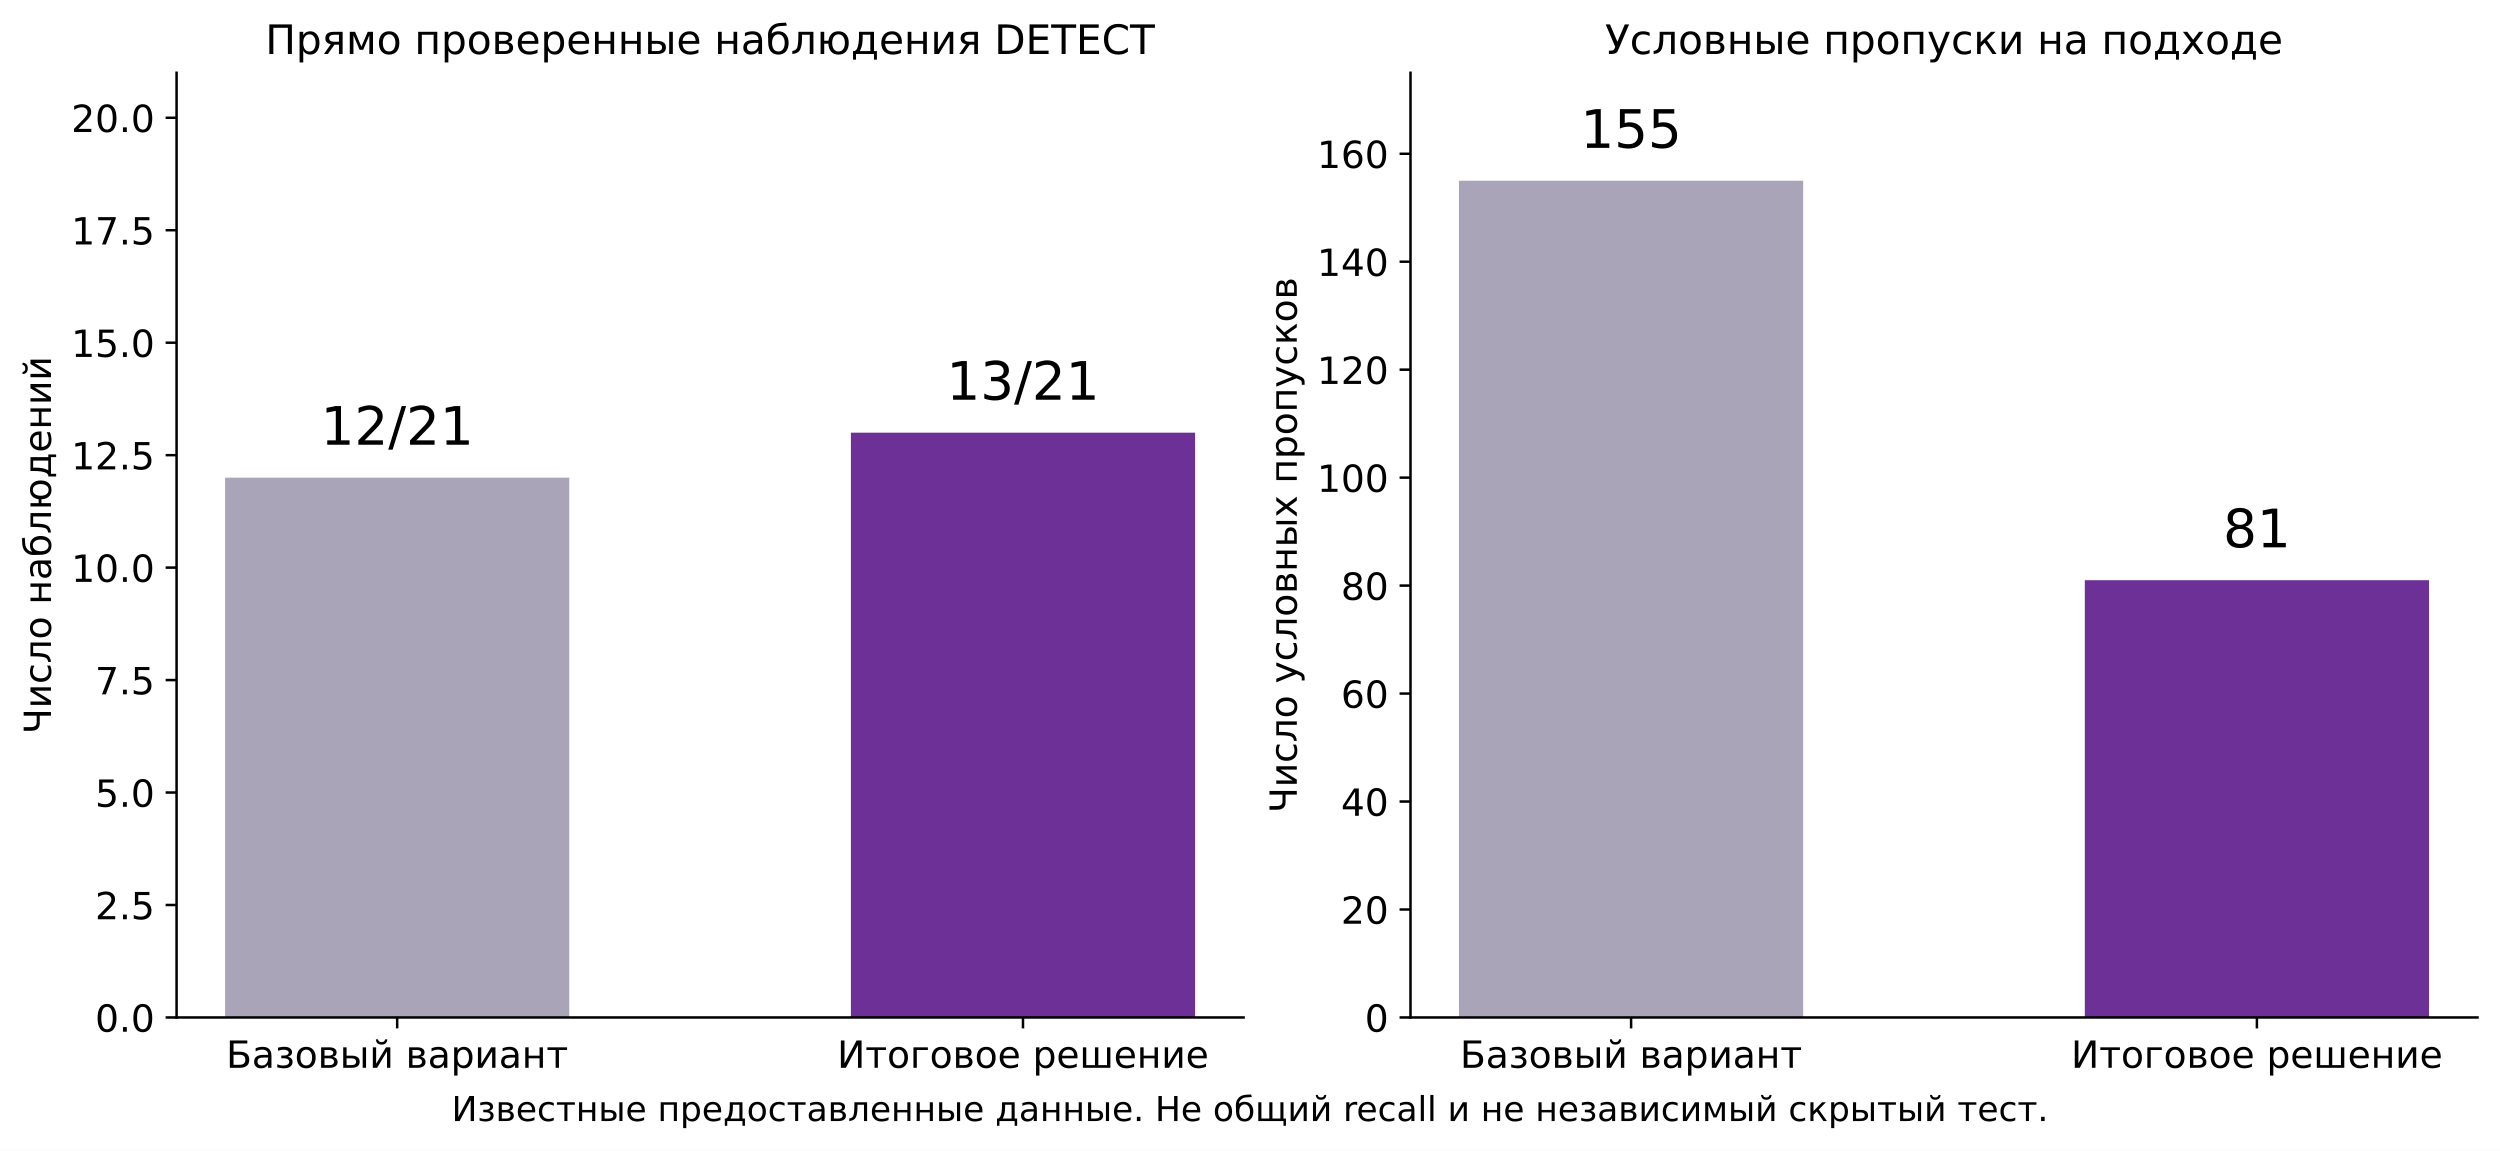
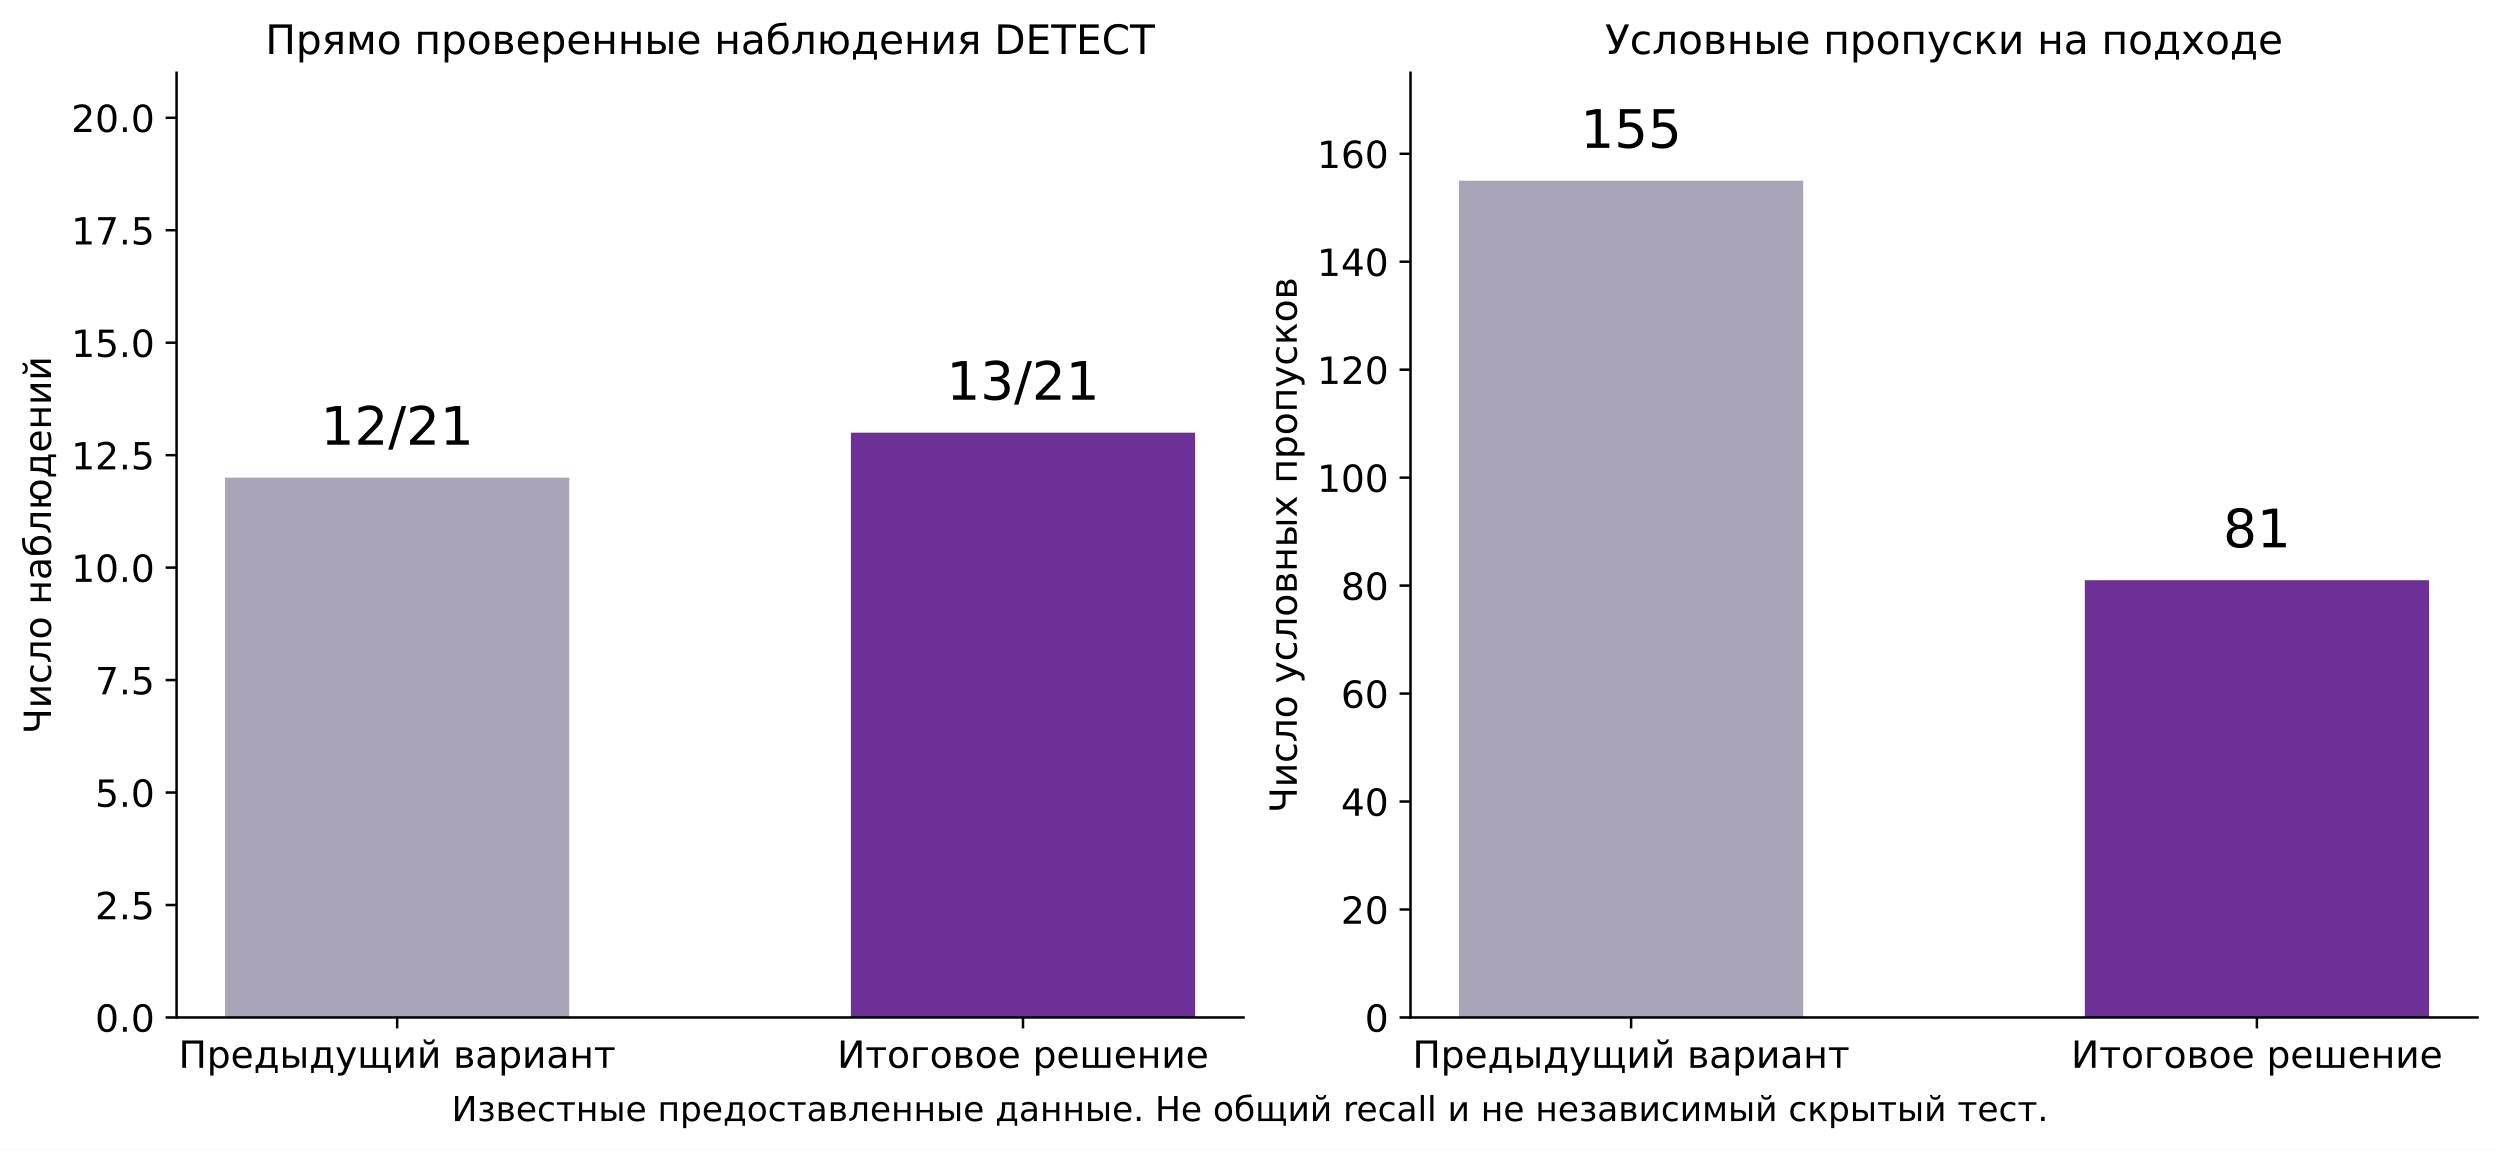
<svg xmlns="http://www.w3.org/2000/svg" xmlns:xlink="http://www.w3.org/1999/xlink" width="800.4pt" height="368.4pt" viewBox="0 0 800.4 368.4" version="1.1">
  <defs>
    <style type="text/css">*{stroke-linejoin: round; stroke-linecap: butt}</style>
  </defs>
  <g id="figure_1">
    <g id="patch_1">
      <path d="M 0 368.4  L 800.4 368.4  L 800.4 0  L 0 0  z " style="fill: #ffffff" />
    </g>
    <g id="axes_1">
      <g id="patch_2">
        <path d="M 56.532 325.752  L 398.147 325.752  L 398.147 23.299  L 56.532 23.299  z " style="fill: #ffffff" />
      </g>
      <g id="patch_3">
-         <path d="M 72.06 325.752  L 182.259 325.752  L 182.259 152.922  L 72.06 152.922  z " clip-path="url(#p57abe6c54b)" style="fill: #a9a4b7" />
+         <path d="M 72.06 325.752  L 182.259 325.752  L 182.259 152.922  L 72.06 152.922  z " clip-path="url(#pd759e796a6)" style="fill: #a9a4b7" />
      </g>
      <g id="patch_4">
-         <path d="M 272.421 325.752  L 382.619 325.752  L 382.619 138.519  L 272.421 138.519  z " clip-path="url(#p57abe6c54b)" style="fill: #6d3096" />
+         <path d="M 272.421 325.752  L 382.619 325.752  L 382.619 138.519  L 272.421 138.519  z " clip-path="url(#pd759e796a6)" style="fill: #6d3096" />
      </g>
      <g id="matplotlib.axis_1">
        <g id="xtick_1">
          <g id="line2d_1">
            <defs>
-               <path id="mbebcec375f" d="M 0 0  L 0 3.5  " style="stroke: #000000; stroke-width: 0.8" />
+               <path id="ma7e111eab5" d="M 0 0  L 0 3.5  " style="stroke: #000000; stroke-width: 0.8" />
            </defs>
            <g>
-               <use xlink:href="#mbebcec375f" x="127.159" y="325.752" style="stroke: #000000; stroke-width: 0.8" />
+               <use xlink:href="#ma7e111eab5" x="127.159" y="325.752" style="stroke: #000000; stroke-width: 0.8" />
            </g>
          </g>
          <g id="text_1">
-             <text style="font: 12px 'DejaVu Sans'; text-anchor: middle" x="127.159" y="341.87" transform="rotate(-0 127.1595 341.8701)">Базовый вариант</text>
+             <text style="font: 12px 'DejaVu Sans'; text-anchor: middle" x="127.159" y="341.87" transform="rotate(-0 127.1595 341.8701)">Предыдущий вариант</text>
          </g>
        </g>
        <g id="xtick_2">
          <g id="line2d_2">
            <g>
-               <use xlink:href="#mbebcec375f" x="327.52" y="325.752" style="stroke: #000000; stroke-width: 0.8" />
+               <use xlink:href="#ma7e111eab5" x="327.52" y="325.752" style="stroke: #000000; stroke-width: 0.8" />
            </g>
          </g>
          <g id="text_2">
            <text style="font: 12px 'DejaVu Sans'; text-anchor: middle" x="327.52" y="341.87" transform="rotate(-0 327.5197 341.8701)">Итоговое решение</text>
          </g>
        </g>
      </g>
      <g id="matplotlib.axis_2">
        <g id="ytick_1">
          <g id="line2d_3">
            <defs>
-               <path id="mba21f7654e" d="M 0 0  L -3.5 0  " style="stroke: #000000; stroke-width: 0.8" />
+               <path id="m120540980c" d="M 0 0  L -3.5 0  " style="stroke: #000000; stroke-width: 0.8" />
            </defs>
            <g>
-               <use xlink:href="#mba21f7654e" x="56.532" y="325.752" style="stroke: #000000; stroke-width: 0.8" />
+               <use xlink:href="#m120540980c" x="56.532" y="325.752" style="stroke: #000000; stroke-width: 0.8" />
            </g>
          </g>
          <g id="text_3">
            <text style="font: 12px 'DejaVu Sans'; text-anchor: end" x="49.532" y="330.311" transform="rotate(-0 49.5325 330.3111)">0.0</text>
          </g>
        </g>
        <g id="ytick_2">
          <g id="line2d_4">
            <g>
-               <use xlink:href="#mba21f7654e" x="56.532" y="289.746" style="stroke: #000000; stroke-width: 0.8" />
+               <use xlink:href="#m120540980c" x="56.532" y="289.746" style="stroke: #000000; stroke-width: 0.8" />
            </g>
          </g>
          <g id="text_4">
            <text style="font: 12px 'DejaVu Sans'; text-anchor: end" x="49.532" y="294.305" transform="rotate(-0 49.5325 294.3048)">2.5</text>
          </g>
        </g>
        <g id="ytick_3">
          <g id="line2d_5">
            <g>
-               <use xlink:href="#mba21f7654e" x="56.532" y="253.739" style="stroke: #000000; stroke-width: 0.8" />
+               <use xlink:href="#m120540980c" x="56.532" y="253.739" style="stroke: #000000; stroke-width: 0.8" />
            </g>
          </g>
          <g id="text_5">
            <text style="font: 12px 'DejaVu Sans'; text-anchor: end" x="49.532" y="258.299" transform="rotate(-0 49.5325 258.2985)">5.0</text>
          </g>
        </g>
        <g id="ytick_4">
          <g id="line2d_6">
            <g>
-               <use xlink:href="#mba21f7654e" x="56.532" y="217.733" style="stroke: #000000; stroke-width: 0.8" />
+               <use xlink:href="#m120540980c" x="56.532" y="217.733" style="stroke: #000000; stroke-width: 0.8" />
            </g>
          </g>
          <g id="text_6">
            <text style="font: 12px 'DejaVu Sans'; text-anchor: end" x="49.532" y="222.292" transform="rotate(-0 49.5325 222.2923)">7.5</text>
          </g>
        </g>
        <g id="ytick_5">
          <g id="line2d_7">
            <g>
-               <use xlink:href="#mba21f7654e" x="56.532" y="181.727" style="stroke: #000000; stroke-width: 0.8" />
+               <use xlink:href="#m120540980c" x="56.532" y="181.727" style="stroke: #000000; stroke-width: 0.8" />
            </g>
          </g>
          <g id="text_7">
            <text style="font: 12px 'DejaVu Sans'; text-anchor: end" x="49.532" y="186.286" transform="rotate(-0 49.5325 186.286)">10.0</text>
          </g>
        </g>
        <g id="ytick_6">
          <g id="line2d_8">
            <g>
-               <use xlink:href="#mba21f7654e" x="56.532" y="145.721" style="stroke: #000000; stroke-width: 0.8" />
+               <use xlink:href="#m120540980c" x="56.532" y="145.721" style="stroke: #000000; stroke-width: 0.8" />
            </g>
          </g>
          <g id="text_8">
            <text style="font: 12px 'DejaVu Sans'; text-anchor: end" x="49.532" y="150.28" transform="rotate(-0 49.5325 150.2797)">12.5</text>
          </g>
        </g>
        <g id="ytick_7">
          <g id="line2d_9">
            <g>
-               <use xlink:href="#mba21f7654e" x="56.532" y="109.714" style="stroke: #000000; stroke-width: 0.8" />
+               <use xlink:href="#m120540980c" x="56.532" y="109.714" style="stroke: #000000; stroke-width: 0.8" />
            </g>
          </g>
          <g id="text_9">
            <text style="font: 12px 'DejaVu Sans'; text-anchor: end" x="49.532" y="114.273" transform="rotate(-0 49.5325 114.2735)">15.0</text>
          </g>
        </g>
        <g id="ytick_8">
          <g id="line2d_10">
            <g>
-               <use xlink:href="#mba21f7654e" x="56.532" y="73.708" style="stroke: #000000; stroke-width: 0.8" />
+               <use xlink:href="#m120540980c" x="56.532" y="73.708" style="stroke: #000000; stroke-width: 0.8" />
            </g>
          </g>
          <g id="text_10">
            <text style="font: 12px 'DejaVu Sans'; text-anchor: end" x="49.532" y="78.267" transform="rotate(-0 49.5325 78.26721)">17.5</text>
          </g>
        </g>
        <g id="ytick_9">
          <g id="line2d_11">
            <g>
-               <use xlink:href="#mba21f7654e" x="56.532" y="37.702" style="stroke: #000000; stroke-width: 0.8" />
+               <use xlink:href="#m120540980c" x="56.532" y="37.702" style="stroke: #000000; stroke-width: 0.8" />
            </g>
          </g>
          <g id="text_11">
            <text style="font: 12px 'DejaVu Sans'; text-anchor: end" x="49.532" y="42.261" transform="rotate(-0 49.5325 42.26094)">20.0</text>
          </g>
        </g>
        <g id="text_12">
          <text style="font: 12px 'DejaVu Sans'; text-anchor: middle" x="16.318" y="174.526" transform="rotate(-90 16.31812 174.5257)">Число наблюдений</text>
        </g>
      </g>
      <g id="patch_5">
        <path d="M 56.532 325.752  L 56.532 23.299  " style="fill: none; stroke: #000000; stroke-width: 0.8; stroke-linejoin: miter; stroke-linecap: square" />
      </g>
      <g id="patch_6">
        <path d="M 56.532 325.752  L 398.147 325.752  " style="fill: none; stroke: #000000; stroke-width: 0.8; stroke-linejoin: miter; stroke-linecap: square" />
      </g>
      <g id="text_13">
        <text style="font: 17px 'DejaVu Sans'; text-anchor: middle" x="127.159" y="142.386" transform="rotate(-0 127.1595 142.3865)">12/21</text>
      </g>
      <g id="text_14">
        <text style="font: 17px 'DejaVu Sans'; text-anchor: middle" x="327.52" y="127.984" transform="rotate(-0 327.5197 127.984)">13/21</text>
      </g>
      <g id="text_15">
        <text style="font: 13px 'DejaVu Sans'; text-anchor: middle" x="227.34" y="17.299" transform="rotate(-0 227.3396 17.29938)">Прямо проверенные наблюдения DETECT</text>
      </g>
    </g>
    <g id="axes_2">
      <g id="patch_7">
        <path d="M 451.585 325.752  L 793.2 325.752  L 793.2 23.299  L 451.585 23.299  z " style="fill: #ffffff" />
      </g>
      <g id="patch_8">
-         <path d="M 467.113 325.752  L 577.311 325.752  L 577.311 57.865  L 467.113 57.865  z " clip-path="url(#p3771b37ef7)" style="fill: #a9a4b7" />
+         <path d="M 467.113 325.752  L 577.311 325.752  L 577.311 57.865  L 467.113 57.865  z " clip-path="url(#pfbf82815c3)" style="fill: #a9a4b7" />
      </g>
      <g id="patch_9">
-         <path d="M 667.473 325.752  L 777.672 325.752  L 777.672 185.76  L 667.473 185.76  z " clip-path="url(#p3771b37ef7)" style="fill: #6d3096" />
+         <path d="M 667.473 325.752  L 777.672 325.752  L 777.672 185.76  L 667.473 185.76  z " clip-path="url(#pfbf82815c3)" style="fill: #6d3096" />
      </g>
      <g id="matplotlib.axis_3">
        <g id="xtick_3">
          <g id="line2d_12">
            <g>
-               <use xlink:href="#mbebcec375f" x="522.212" y="325.752" style="stroke: #000000; stroke-width: 0.8" />
+               <use xlink:href="#ma7e111eab5" x="522.212" y="325.752" style="stroke: #000000; stroke-width: 0.8" />
            </g>
          </g>
          <g id="text_16">
-             <text style="font: 12px 'DejaVu Sans'; text-anchor: middle" x="522.212" y="341.87" transform="rotate(-0 522.2124 341.8701)">Базовый вариант</text>
+             <text style="font: 12px 'DejaVu Sans'; text-anchor: middle" x="522.212" y="341.87" transform="rotate(-0 522.2124 341.8701)">Предыдущий вариант</text>
          </g>
        </g>
        <g id="xtick_4">
          <g id="line2d_13">
            <g>
-               <use xlink:href="#mbebcec375f" x="722.573" y="325.752" style="stroke: #000000; stroke-width: 0.8" />
+               <use xlink:href="#ma7e111eab5" x="722.573" y="325.752" style="stroke: #000000; stroke-width: 0.8" />
            </g>
          </g>
          <g id="text_17">
            <text style="font: 12px 'DejaVu Sans'; text-anchor: middle" x="722.573" y="341.87" transform="rotate(-0 722.5726 341.8701)">Итоговое решение</text>
          </g>
        </g>
      </g>
      <g id="matplotlib.axis_4">
        <g id="ytick_10">
          <g id="line2d_14">
            <g>
-               <use xlink:href="#mba21f7654e" x="451.585" y="325.752" style="stroke: #000000; stroke-width: 0.8" />
+               <use xlink:href="#m120540980c" x="451.585" y="325.752" style="stroke: #000000; stroke-width: 0.8" />
            </g>
          </g>
          <g id="text_18">
            <text style="font: 12px 'DejaVu Sans'; text-anchor: end" x="444.585" y="330.311" transform="rotate(-0 444.5854 330.3111)">0</text>
          </g>
        </g>
        <g id="ytick_11">
          <g id="line2d_15">
            <g>
-               <use xlink:href="#mba21f7654e" x="451.585" y="291.186" style="stroke: #000000; stroke-width: 0.8" />
+               <use xlink:href="#m120540980c" x="451.585" y="291.186" style="stroke: #000000; stroke-width: 0.8" />
            </g>
          </g>
          <g id="text_19">
            <text style="font: 12px 'DejaVu Sans'; text-anchor: end" x="444.585" y="295.745" transform="rotate(-0 444.5854 295.7451)">20</text>
          </g>
        </g>
        <g id="ytick_12">
          <g id="line2d_16">
            <g>
-               <use xlink:href="#mba21f7654e" x="451.585" y="256.62" style="stroke: #000000; stroke-width: 0.8" />
+               <use xlink:href="#m120540980c" x="451.585" y="256.62" style="stroke: #000000; stroke-width: 0.8" />
            </g>
          </g>
          <g id="text_20">
            <text style="font: 12px 'DejaVu Sans'; text-anchor: end" x="444.585" y="261.179" transform="rotate(-0 444.5854 261.179)">40</text>
          </g>
        </g>
        <g id="ytick_13">
          <g id="line2d_17">
            <g>
-               <use xlink:href="#mba21f7654e" x="451.585" y="222.054" style="stroke: #000000; stroke-width: 0.8" />
+               <use xlink:href="#m120540980c" x="451.585" y="222.054" style="stroke: #000000; stroke-width: 0.8" />
            </g>
          </g>
          <g id="text_21">
            <text style="font: 12px 'DejaVu Sans'; text-anchor: end" x="444.585" y="226.613" transform="rotate(-0 444.5854 226.613)">60</text>
          </g>
        </g>
        <g id="ytick_14">
          <g id="line2d_18">
            <g>
-               <use xlink:href="#mba21f7654e" x="451.585" y="187.488" style="stroke: #000000; stroke-width: 0.8" />
+               <use xlink:href="#m120540980c" x="451.585" y="187.488" style="stroke: #000000; stroke-width: 0.8" />
            </g>
          </g>
          <g id="text_22">
            <text style="font: 12px 'DejaVu Sans'; text-anchor: end" x="444.585" y="192.047" transform="rotate(-0 444.5854 192.047)">80</text>
          </g>
        </g>
        <g id="ytick_15">
          <g id="line2d_19">
            <g>
-               <use xlink:href="#mba21f7654e" x="451.585" y="152.922" style="stroke: #000000; stroke-width: 0.8" />
+               <use xlink:href="#m120540980c" x="451.585" y="152.922" style="stroke: #000000; stroke-width: 0.8" />
            </g>
          </g>
          <g id="text_23">
            <text style="font: 12px 'DejaVu Sans'; text-anchor: end" x="444.585" y="157.481" transform="rotate(-0 444.5854 157.481)">100</text>
          </g>
        </g>
        <g id="ytick_16">
          <g id="line2d_20">
            <g>
-               <use xlink:href="#mba21f7654e" x="451.585" y="118.356" style="stroke: #000000; stroke-width: 0.8" />
+               <use xlink:href="#m120540980c" x="451.585" y="118.356" style="stroke: #000000; stroke-width: 0.8" />
            </g>
          </g>
          <g id="text_24">
            <text style="font: 12px 'DejaVu Sans'; text-anchor: end" x="444.585" y="122.915" transform="rotate(-0 444.5854 122.915)">120</text>
          </g>
        </g>
        <g id="ytick_17">
          <g id="line2d_21">
            <g>
-               <use xlink:href="#mba21f7654e" x="451.585" y="83.79" style="stroke: #000000; stroke-width: 0.8" />
+               <use xlink:href="#m120540980c" x="451.585" y="83.79" style="stroke: #000000; stroke-width: 0.8" />
            </g>
          </g>
          <g id="text_25">
            <text style="font: 12px 'DejaVu Sans'; text-anchor: end" x="444.585" y="88.349" transform="rotate(-0 444.5854 88.34896)">140</text>
          </g>
        </g>
        <g id="ytick_18">
          <g id="line2d_22">
            <g>
-               <use xlink:href="#mba21f7654e" x="451.585" y="49.224" style="stroke: #000000; stroke-width: 0.8" />
+               <use xlink:href="#m120540980c" x="451.585" y="49.224" style="stroke: #000000; stroke-width: 0.8" />
            </g>
          </g>
          <g id="text_26">
            <text style="font: 12px 'DejaVu Sans'; text-anchor: end" x="444.585" y="53.783" transform="rotate(-0 444.5854 53.78295)">160</text>
          </g>
        </g>
        <g id="text_27">
          <text style="font: 12px 'DejaVu Sans'; text-anchor: middle" x="415.185" y="174.526" transform="rotate(-90 415.1848 174.5257)">Число условных пропусков</text>
        </g>
      </g>
      <g id="patch_10">
        <path d="M 451.585 325.752  L 451.585 23.299  " style="fill: none; stroke: #000000; stroke-width: 0.8; stroke-linejoin: miter; stroke-linecap: square" />
      </g>
      <g id="patch_11">
        <path d="M 451.585 325.752  L 793.2 325.752  " style="fill: none; stroke: #000000; stroke-width: 0.8; stroke-linejoin: miter; stroke-linecap: square" />
      </g>
      <g id="text_28">
        <text style="font: 17px 'DejaVu Sans'; text-anchor: middle" x="522.212" y="47.33" transform="rotate(-0 522.2124 47.32992)">155</text>
      </g>
      <g id="text_29">
        <text style="font: 17px 'DejaVu Sans'; text-anchor: middle" x="722.573" y="175.224" transform="rotate(-0 722.5726 175.2242)">81</text>
      </g>
      <g id="text_30">
        <text style="font: 13px 'DejaVu Sans'; text-anchor: middle" x="622.392" y="17.299" transform="rotate(-0 622.3925 17.29938)">Условные пропуски на подходе</text>
      </g>
    </g>
    <g id="text_31">
      <text style="font: 11px 'DejaVu Sans'; text-anchor: middle" x="400.2" y="358.912" transform="rotate(-0 400.1998 358.9119)">Известные предоставленные данные. Не общий recall и не независимый скрытый тест.</text>
    </g>
  </g>
  <defs>
-     <clipPath id="p57abe6c54b">
+     <clipPath id="pd759e796a6">
      <rect x="56.532" y="23.299" width="341.614" height="302.453" />
    </clipPath>
-     <clipPath id="p3771b37ef7">
+     <clipPath id="pfbf82815c3">
      <rect x="451.585" y="23.299" width="341.614" height="302.453" />
    </clipPath>
  </defs>
</svg>
